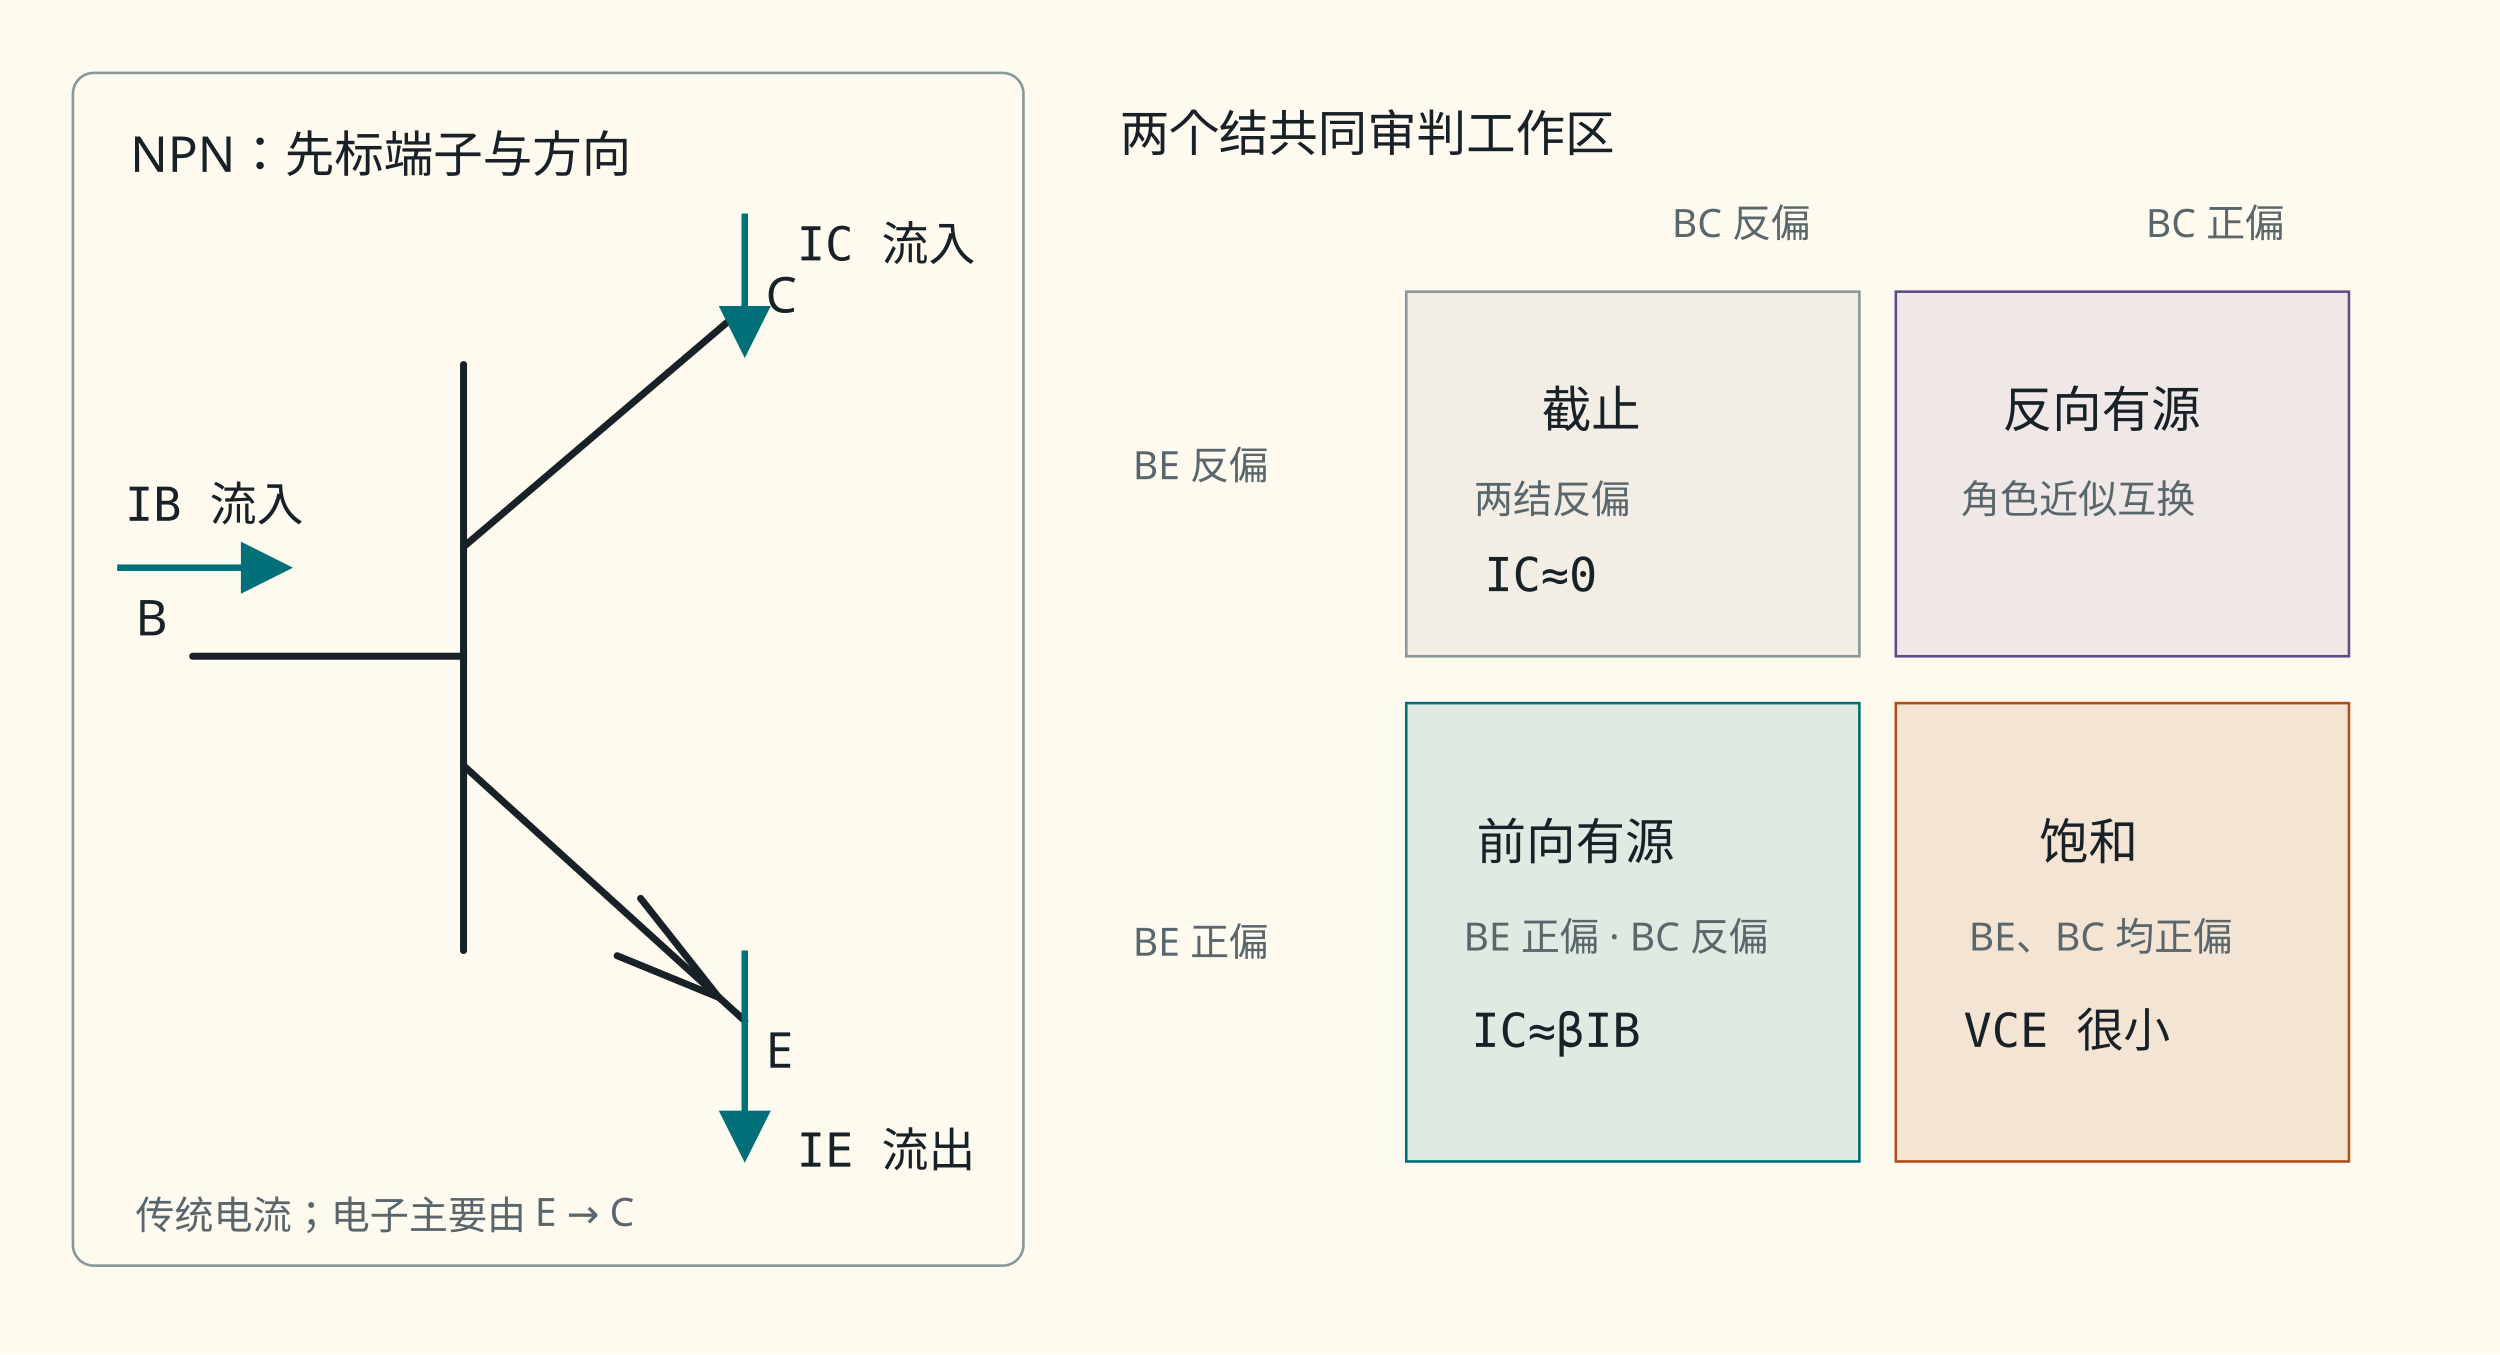
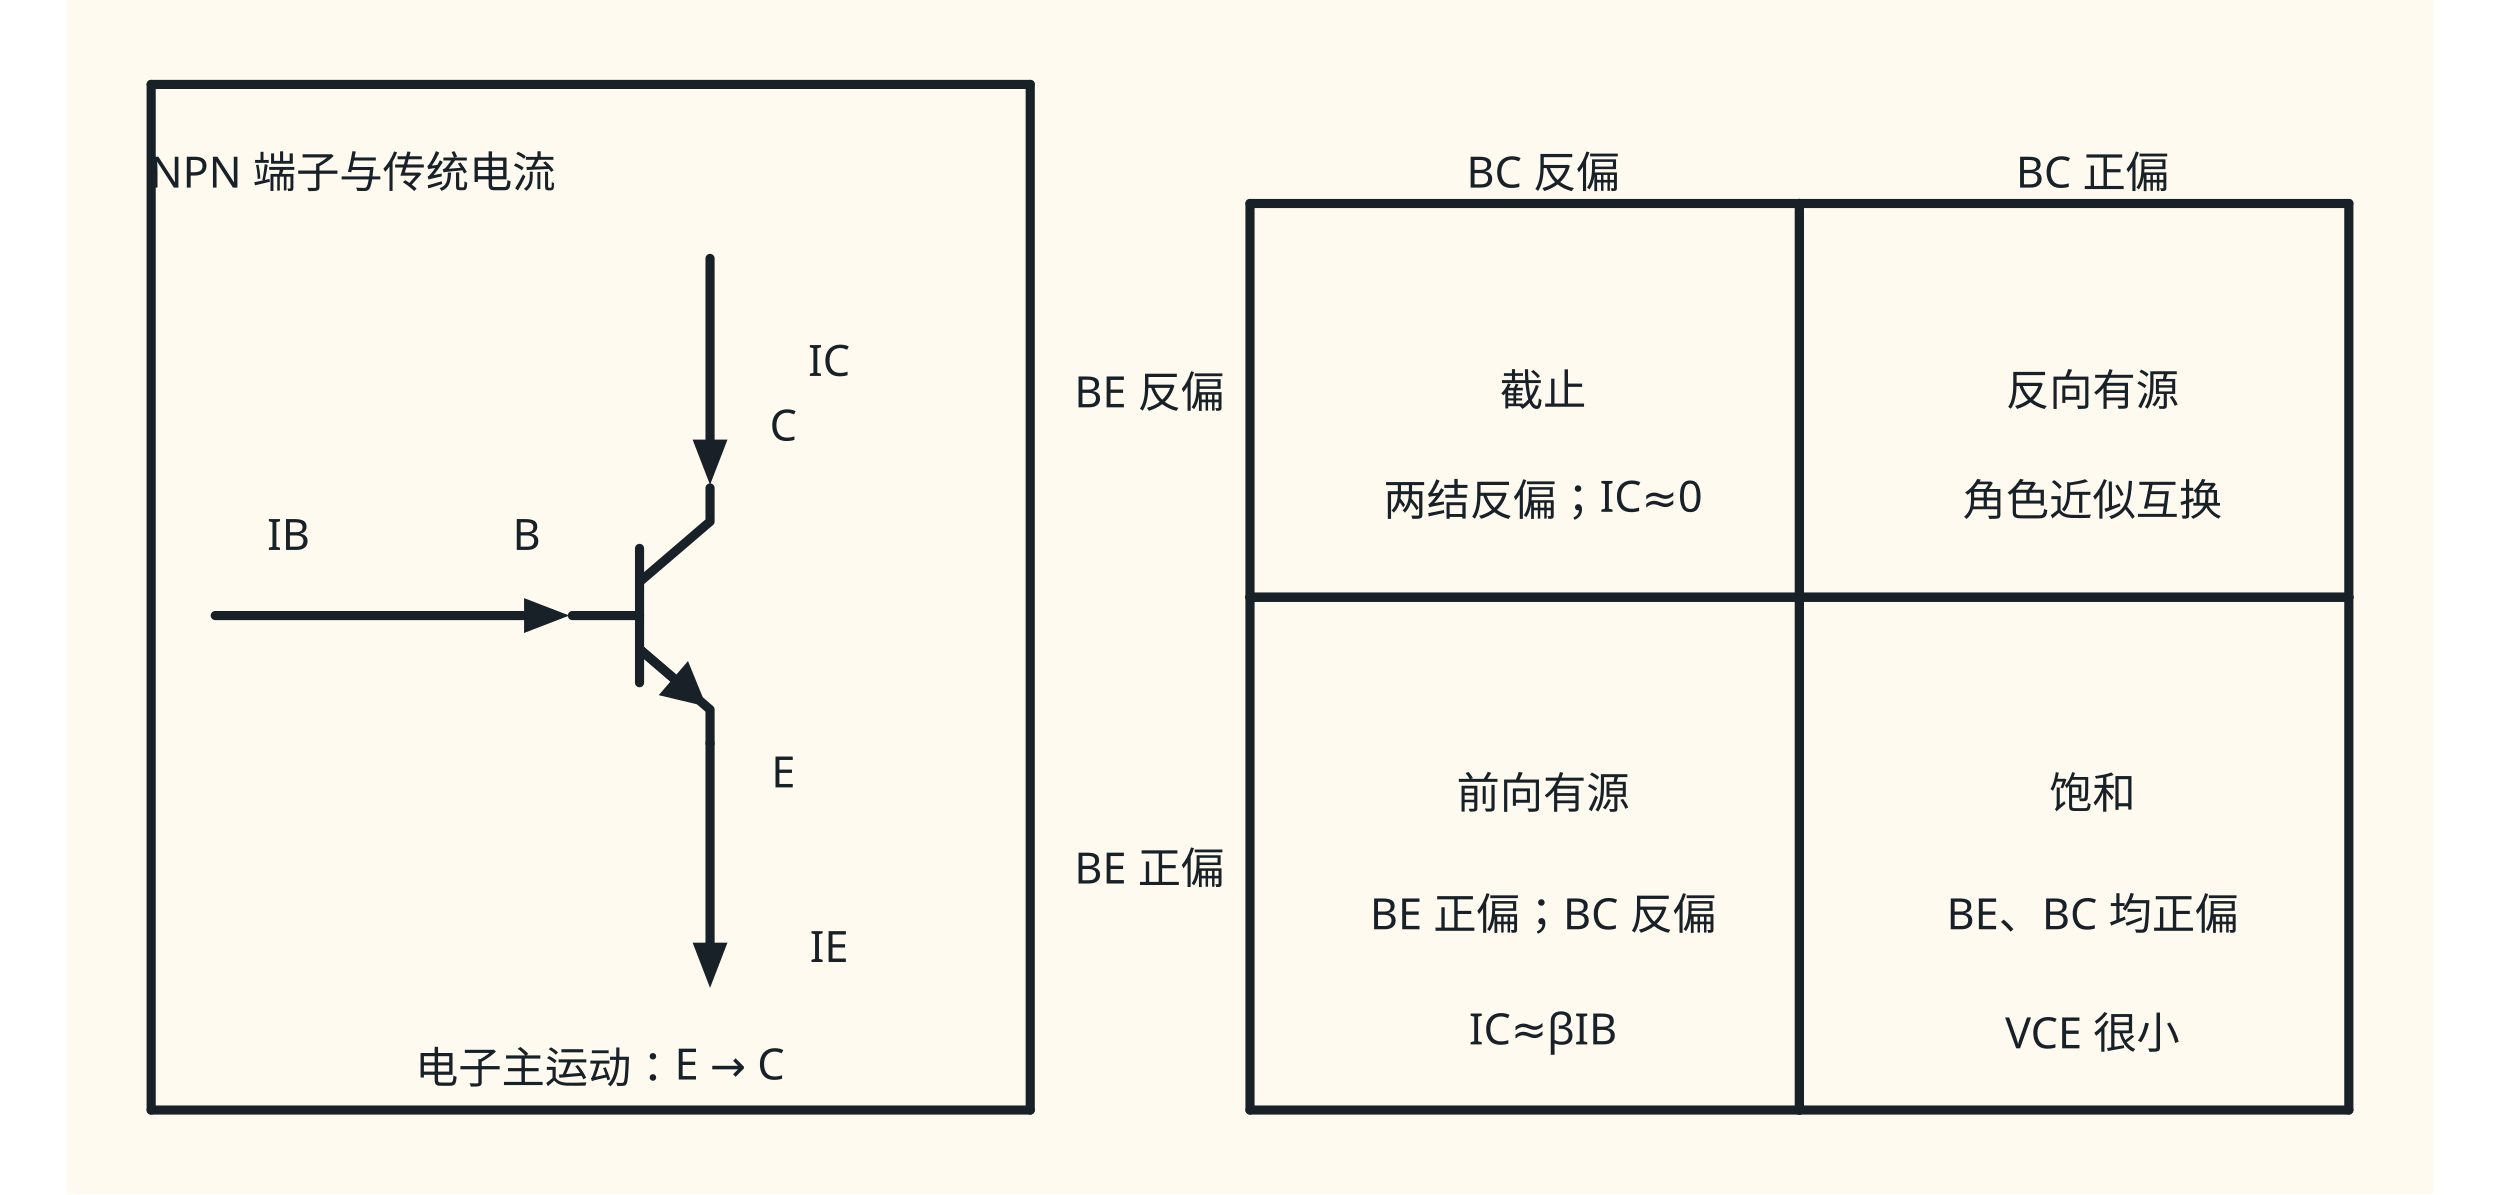
- <svg xmlns="http://www.w3.org/2000/svg" viewBox="0 0 960 520" role="img">
-   <defs>
-     <marker id="a" markerWidth="8" markerHeight="8" refX="7" refY="4" orient="auto">
-       <path d="M0 0L8 4L0 8Z" fill="#006f78" />
-     </marker>
-   </defs>
-   <style>
-     .ink{stroke:#172127;fill:none;stroke-width:2.7;stroke-linecap:round}.flow{stroke:#006f78;fill:none;stroke-width:2.5}.panel{fill:none;stroke:#87979a}.active{fill:#006f78;fill-opacity:.12;stroke:#006f78}.sat{fill:#ad4f16;fill-opacity:.13;stroke:#ad4f16}.off{fill:#59676d;fill-opacity:.08;stroke:#87979a}.reverse{fill:#5d4b8c;fill-opacity:.10;stroke:#5d4b8c}.txt{fill:#172127;font:19px sans-serif}.small{fill:#59676d;font:15px sans-serif}.math{fill:#172127;font:18px monospace}@media(prefers-color-scheme:dark){.ink{stroke:#e8eee8}.txt,.math{fill:#e8eee8}.small{fill:#aebcb9}}
-     .bg{fill:#fffaf0}@media(prefers-color-scheme:dark){.bg{fill:#121a1d}}
-   </style>
-   <rect class="bg" width="960" height="520" />
-   <rect class="panel" x="28" y="28" width="365" height="458" rx="8" />
-   <text class="txt" x="50" y="66">NPN：先标端子与方向</text>
-   <line class="ink" x1="178" y1="140" x2="178" y2="365" />
-   <line class="ink" x1="74" y1="252" x2="178" y2="252" />
-   <line class="ink" x1="178" y1="210" x2="286" y2="118" />
-   <line class="ink" x1="178" y1="294" x2="286" y2="392" />
-   <polyline class="ink" points="246,345 276,383 237,367" />
-   <text class="txt" x="294" y="120">C</text>
-   <text class="txt" x="52" y="244">B</text>
-   <text class="txt" x="294" y="410">E</text>
-   <line class="flow" x1="286" y1="82" x2="286" y2="135" marker-end="url(#a)" />
-   <text class="math" x="306" y="100">IC 流入</text>
-   <line class="flow" x1="45" y1="218" x2="110" y2="218" marker-end="url(#a)" />
-   <text class="math" x="48" y="200">IB 流入</text>
-   <line class="flow" x1="286" y1="365" x2="286" y2="444" marker-end="url(#a)" />
-   <text class="math" x="306" y="448">IE 流出</text>
-   <text class="small" x="52" y="472">传统电流；电子主要由 E → C</text>
-   <text class="txt" x="430" y="58">两个结共同审判工作区</text>
-   <text class="small" x="642" y="91">BC 反偏</text>
-   <text class="small" x="824" y="91">BC 正偏</text>
-   <text class="small" x="435" y="184">BE 反偏</text>
-   <text class="small" x="435" y="367">BE 正偏</text>
-   <rect class="off" x="540" y="112" width="174" height="140" />
-   <rect class="reverse" x="728" y="112" width="174" height="140" />
-   <rect class="active" x="540" y="270" width="174" height="176" />
-   <rect class="sat" x="728" y="270" width="174" height="176" />
-   <text class="txt" x="592" y="164">截止</text>
-   <text class="small" x="566" y="197">两结反偏</text>
-   <text class="math" x="570" y="227">IC≈0</text>
-   <text class="txt" x="769" y="164">反向有源</text>
-   <text class="small" x="753" y="197">角色近似互换</text>
-   <text class="txt" x="567" y="330">前向有源</text>
-   <text class="small" x="562" y="365">BE 正偏 · BC 反偏</text>
-   <text class="math" x="565" y="402">IC≈βIB</text>
-   <text class="txt" x="783" y="330">饱和</text>
-   <text class="small" x="756" y="365">BE、BC 均正偏</text>
-   <text class="math" x="754" y="402">VCE 很小</text>
+ <svg xmlns="http://www.w3.org/2000/svg" role="img" xml:lang="en" height="210.8pt" width="441.2pt" viewBox="-16.6 -218.2 465.2 234.8">
+   <style>:root{color:#172127}.bg{fill:#fffaf0}@media(prefers-color-scheme:dark){:root{color:#e8eee8}.bg{fill:#121a1d}}</style>
+   <rect class="bg" x="-16.6" y="-218.2" width="465.2" height="234.8" />
+   <path d="M 0.0,-0.0 L 86.4,-0 L 172.8,-0" style="stroke:currentColor;fill:none;stroke-width:1.8;stroke-dasharray:-;stroke-linecap:round;stroke-linejoin:round;" />
+   <path d="M 172.8,-0.0 L 172.8,-100.8 L 172.8,-201.6" style="stroke:currentColor;fill:none;stroke-width:1.8;stroke-dasharray:-;stroke-linecap:round;stroke-linejoin:round;" />
+   <path d="M 172.8,-201.6 L 86.4,-201.6 L 0,-201.6" style="stroke:currentColor;fill:none;stroke-width:1.8;stroke-dasharray:-;stroke-linecap:round;stroke-linejoin:round;" />
+   <path d="M 0.0,-201.6 L 0,-100.8 L 0,-0" style="stroke:currentColor;fill:none;stroke-width:1.8;stroke-dasharray:-;stroke-linecap:round;stroke-linejoin:round;" />
+   <path d="M 82.8,-97.2 L 96,-97.2" style="stroke:currentColor;fill:none;stroke-width:1.8;stroke-dasharray:-;stroke-linecap:round;stroke-linejoin:round;" />
+   <path d="M 96.0,-110.4 L 96,-84" style="stroke:currentColor;fill:none;stroke-width:1.8;stroke-dasharray:-;stroke-linecap:round;stroke-linejoin:round;" />
+   <path d="M 96.0,-103.8 L 109.86,-115.68 L 109.86,-122.28" style="stroke:currentColor;fill:none;stroke-width:1.8;stroke-dasharray:-;stroke-linecap:round;stroke-linejoin:round;" />
+   <path d="M 96.0,-90.6 L 109.86,-78.72 L 109.86,-72.12" style="stroke:currentColor;fill:none;stroke-width:1.8;stroke-dasharray:-;stroke-linecap:round;stroke-linejoin:round;" />
+   <path d="M 96.0,-90.6 L 103.027,-84.577" style="stroke:currentColor;fill:none;stroke-width:1.8;stroke-dasharray:-;stroke-linecap:round;stroke-linejoin:round;" />
+   <path d="M 108.341 -80.022 L 100.684 -81.844 L 105.37 -87.31 Z" style="stroke:currentColor;fill:currentColor;stroke-linecap:butt;stroke-linejoin:miter;" />
+   <path d="M 12.6,-97.2 L 47.7,-97.2 L 73.8,-97.2" style="stroke:currentColor;fill:none;stroke-width:1.8;stroke-dasharray:-;stroke-linecap:round;stroke-linejoin:round;" />
+   <path d="M 80.8 -97.2 L 73.8 -94.5 L 73.8 -99.9 Z" style="stroke:currentColor;fill:currentColor;stroke-linecap:butt;stroke-linejoin:miter;" />
+   <path d="M 109.86,-167.4 L 109.86,-144.84 L 109.86,-131.28" style="stroke:currentColor;fill:none;stroke-width:1.8;stroke-dasharray:-;stroke-linecap:round;stroke-linejoin:round;" />
+   <path d="M 109.86 -124.28 L 107.16 -131.28 L 112.56 -131.28 Z" style="stroke:currentColor;fill:currentColor;stroke-linecap:butt;stroke-linejoin:miter;" />
+   <path d="M 109.86,-72.12 L 109.86,-47.76 L 109.86,-32.4" style="stroke:currentColor;fill:none;stroke-width:1.8;stroke-dasharray:-;stroke-linecap:round;stroke-linejoin:round;" />
+   <path d="M 109.86 -25.4 L 107.16 -32.4 L 112.56 -32.4 Z" style="stroke:currentColor;fill:currentColor;stroke-linecap:butt;stroke-linejoin:miter;" />
+   <path d="M 216.0,-100.8 L 270,-100.8 L 324,-100.8" style="stroke:currentColor;fill:none;stroke-width:1.8;stroke-dasharray:-;stroke-linecap:round;stroke-linejoin:round;" />
+   <path d="M 324.0,-100.8 L 324,-139.5 L 324,-178.2" style="stroke:currentColor;fill:none;stroke-width:1.8;stroke-dasharray:-;stroke-linecap:round;stroke-linejoin:round;" />
+   <path d="M 324.0,-178.2 L 270,-178.2 L 216,-178.2" style="stroke:currentColor;fill:none;stroke-width:1.8;stroke-dasharray:-;stroke-linecap:round;stroke-linejoin:round;" />
+   <path d="M 216.0,-178.2 L 216,-139.5 L 216,-100.8" style="stroke:currentColor;fill:none;stroke-width:1.8;stroke-dasharray:-;stroke-linecap:round;stroke-linejoin:round;" />
+   <path d="M 324.0,-100.8 L 378,-100.8 L 432,-100.8" style="stroke:currentColor;fill:none;stroke-width:1.8;stroke-dasharray:-;stroke-linecap:round;stroke-linejoin:round;" />
+   <path d="M 432.0,-100.8 L 432,-139.5 L 432,-178.2" style="stroke:currentColor;fill:none;stroke-width:1.8;stroke-dasharray:-;stroke-linecap:round;stroke-linejoin:round;" />
+   <path d="M 432.0,-178.2 L 378,-178.2 L 324,-178.2" style="stroke:currentColor;fill:none;stroke-width:1.8;stroke-dasharray:-;stroke-linecap:round;stroke-linejoin:round;" />
+   <path d="M 324.0,-178.2 L 324,-139.5 L 324,-100.8" style="stroke:currentColor;fill:none;stroke-width:1.8;stroke-dasharray:-;stroke-linecap:round;stroke-linejoin:round;" />
+   <path d="M 216.0,-0.0 L 270,-0 L 324,-0" style="stroke:currentColor;fill:none;stroke-width:1.8;stroke-dasharray:-;stroke-linecap:round;stroke-linejoin:round;" />
+   <path d="M 324.0,-0.0 L 324,-50.4 L 324,-100.8" style="stroke:currentColor;fill:none;stroke-width:1.8;stroke-dasharray:-;stroke-linecap:round;stroke-linejoin:round;" />
+   <path d="M 324.0,-100.8 L 270,-100.8 L 216,-100.8" style="stroke:currentColor;fill:none;stroke-width:1.8;stroke-dasharray:-;stroke-linecap:round;stroke-linejoin:round;" />
+   <path d="M 216.0,-100.8 L 216,-50.4 L 216,-0" style="stroke:currentColor;fill:none;stroke-width:1.8;stroke-dasharray:-;stroke-linecap:round;stroke-linejoin:round;" />
+   <path d="M 324.0,-0.0 L 378,-0 L 432,-0" style="stroke:currentColor;fill:none;stroke-width:1.8;stroke-dasharray:-;stroke-linecap:round;stroke-linejoin:round;" />
+   <path d="M 432.0,-0.0 L 432,-50.4 L 432,-100.8" style="stroke:currentColor;fill:none;stroke-width:1.8;stroke-dasharray:-;stroke-linecap:round;stroke-linejoin:round;" />
+   <path d="M 432.0,-100.8 L 378,-100.8 L 324,-100.8" style="stroke:currentColor;fill:none;stroke-width:1.8;stroke-dasharray:-;stroke-linecap:round;stroke-linejoin:round;" />
+   <path d="M 324.0,-100.8 L 324,-50.4 L 324,-0" style="stroke:currentColor;fill:none;stroke-width:1.8;stroke-dasharray:-;stroke-linecap:round;stroke-linejoin:round;" />
+   <text x="39.6" y="-193.9" dominant-baseline="central" fill="currentColor" font-size="8.5" font-family="sans" text-anchor="middle">
+     <tspan x="39.6" dy="8.5">NPN 端子与传统电流</tspan>
+   </text>
+   <text x="73.8" y="-121.9" dominant-baseline="central" fill="currentColor" font-size="8.5" font-family="sans" text-anchor="middle">
+     <tspan x="73.8" dy="8.5">B</tspan>
+   </text>
+   <text x="124.26" y="-143.38" dominant-baseline="central" fill="currentColor" font-size="8.5" font-family="sans" text-anchor="middle">
+     <tspan x="124.26" dy="8.5">C</tspan>
+   </text>
+   <text x="124.26" y="-75.22" dominant-baseline="central" fill="currentColor" font-size="8.5" font-family="sans" text-anchor="middle">
+     <tspan x="124.26" dy="8.5">E</tspan>
+   </text>
+   <text x="27.0" y="-121.9" dominant-baseline="central" fill="currentColor" font-size="8.5" font-family="sans" text-anchor="middle">
+     <tspan x="27.0" dy="8.5">IB</tspan>
+   </text>
+   <text x="133.26" y="-156.1" dominant-baseline="central" fill="currentColor" font-size="8.5" font-family="sans" text-anchor="middle">
+     <tspan x="133.26" dy="8.5">IC</tspan>
+   </text>
+   <text x="133.26" y="-40.9" dominant-baseline="central" fill="currentColor" font-size="8.5" font-family="sans" text-anchor="middle">
+     <tspan x="133.26" dy="8.5">IE</tspan>
+   </text>
+   <text x="88.2" y="-17.5" dominant-baseline="central" fill="currentColor" font-size="8.5" font-family="sans" text-anchor="middle">
+     <tspan x="88.2" dy="8.5">电子主运动：E → C</tspan>
+   </text>
+   <text x="273.6" y="-193.9" dominant-baseline="central" fill="currentColor" font-size="8.5" font-family="sans" text-anchor="middle">
+     <tspan x="273.6" dy="8.5">BC 反偏</tspan>
+   </text>
+   <text x="381.6" y="-193.9" dominant-baseline="central" fill="currentColor" font-size="8.5" font-family="sans" text-anchor="middle">
+     <tspan x="381.6" dy="8.5">BC 正偏</tspan>
+   </text>
+   <text x="196.2" y="-150.7" dominant-baseline="central" fill="currentColor" font-size="8.5" font-family="sans" text-anchor="middle">
+     <tspan x="196.2" dy="8.5">BE 反偏</tspan>
+   </text>
+   <text x="196.2" y="-57.1" dominant-baseline="central" fill="currentColor" font-size="8.5" font-family="sans" text-anchor="middle">
+     <tspan x="196.2" dy="8.5">BE 正偏</tspan>
+   </text>
+   <text x="273.6" y="-150.7" dominant-baseline="central" fill="currentColor" font-size="8.5" font-family="sans" text-anchor="middle">
+     <tspan x="273.6" dy="8.5">截止</tspan>
+   </text>
+   <text x="273.6" y="-129.1" dominant-baseline="central" fill="currentColor" font-size="8.5" font-family="sans" text-anchor="middle">
+     <tspan x="273.6" dy="8.5">两结反偏；IC≈0</tspan>
+   </text>
+   <text x="381.6" y="-150.7" dominant-baseline="central" fill="currentColor" font-size="8.5" font-family="sans" text-anchor="middle">
+     <tspan x="381.6" dy="8.5">反向有源</tspan>
+   </text>
+   <text x="381.6" y="-129.1" dominant-baseline="central" fill="currentColor" font-size="8.5" font-family="sans" text-anchor="middle">
+     <tspan x="381.6" dy="8.5">角色近似互换</tspan>
+   </text>
+   <text x="273.6" y="-71.5" dominant-baseline="central" fill="currentColor" font-size="8.5" font-family="sans" text-anchor="middle">
+     <tspan x="273.6" dy="8.5">前向有源</tspan>
+   </text>
+   <text x="273.6" y="-48.1" dominant-baseline="central" fill="currentColor" font-size="8.5" font-family="sans" text-anchor="middle">
+     <tspan x="273.6" dy="8.5">BE 正偏；BC 反偏</tspan>
+   </text>
+   <text x="273.6" y="-24.7" dominant-baseline="central" fill="currentColor" font-size="8.5" font-family="sans" text-anchor="middle">
+     <tspan x="273.6" dy="8.5">IC≈βIB</tspan>
+   </text>
+   <text x="381.6" y="-71.5" dominant-baseline="central" fill="currentColor" font-size="8.5" font-family="sans" text-anchor="middle">
+     <tspan x="381.6" dy="8.5">饱和</tspan>
+   </text>
+   <text x="381.6" y="-48.1" dominant-baseline="central" fill="currentColor" font-size="8.5" font-family="sans" text-anchor="middle">
+     <tspan x="381.6" dy="8.5">BE、BC 均正偏</tspan>
+   </text>
+   <text x="381.6" y="-24.7" dominant-baseline="central" fill="currentColor" font-size="8.5" font-family="sans" text-anchor="middle">
+     <tspan x="381.6" dy="8.5">VCE 很小</tspan>
+   </text>
</svg>
